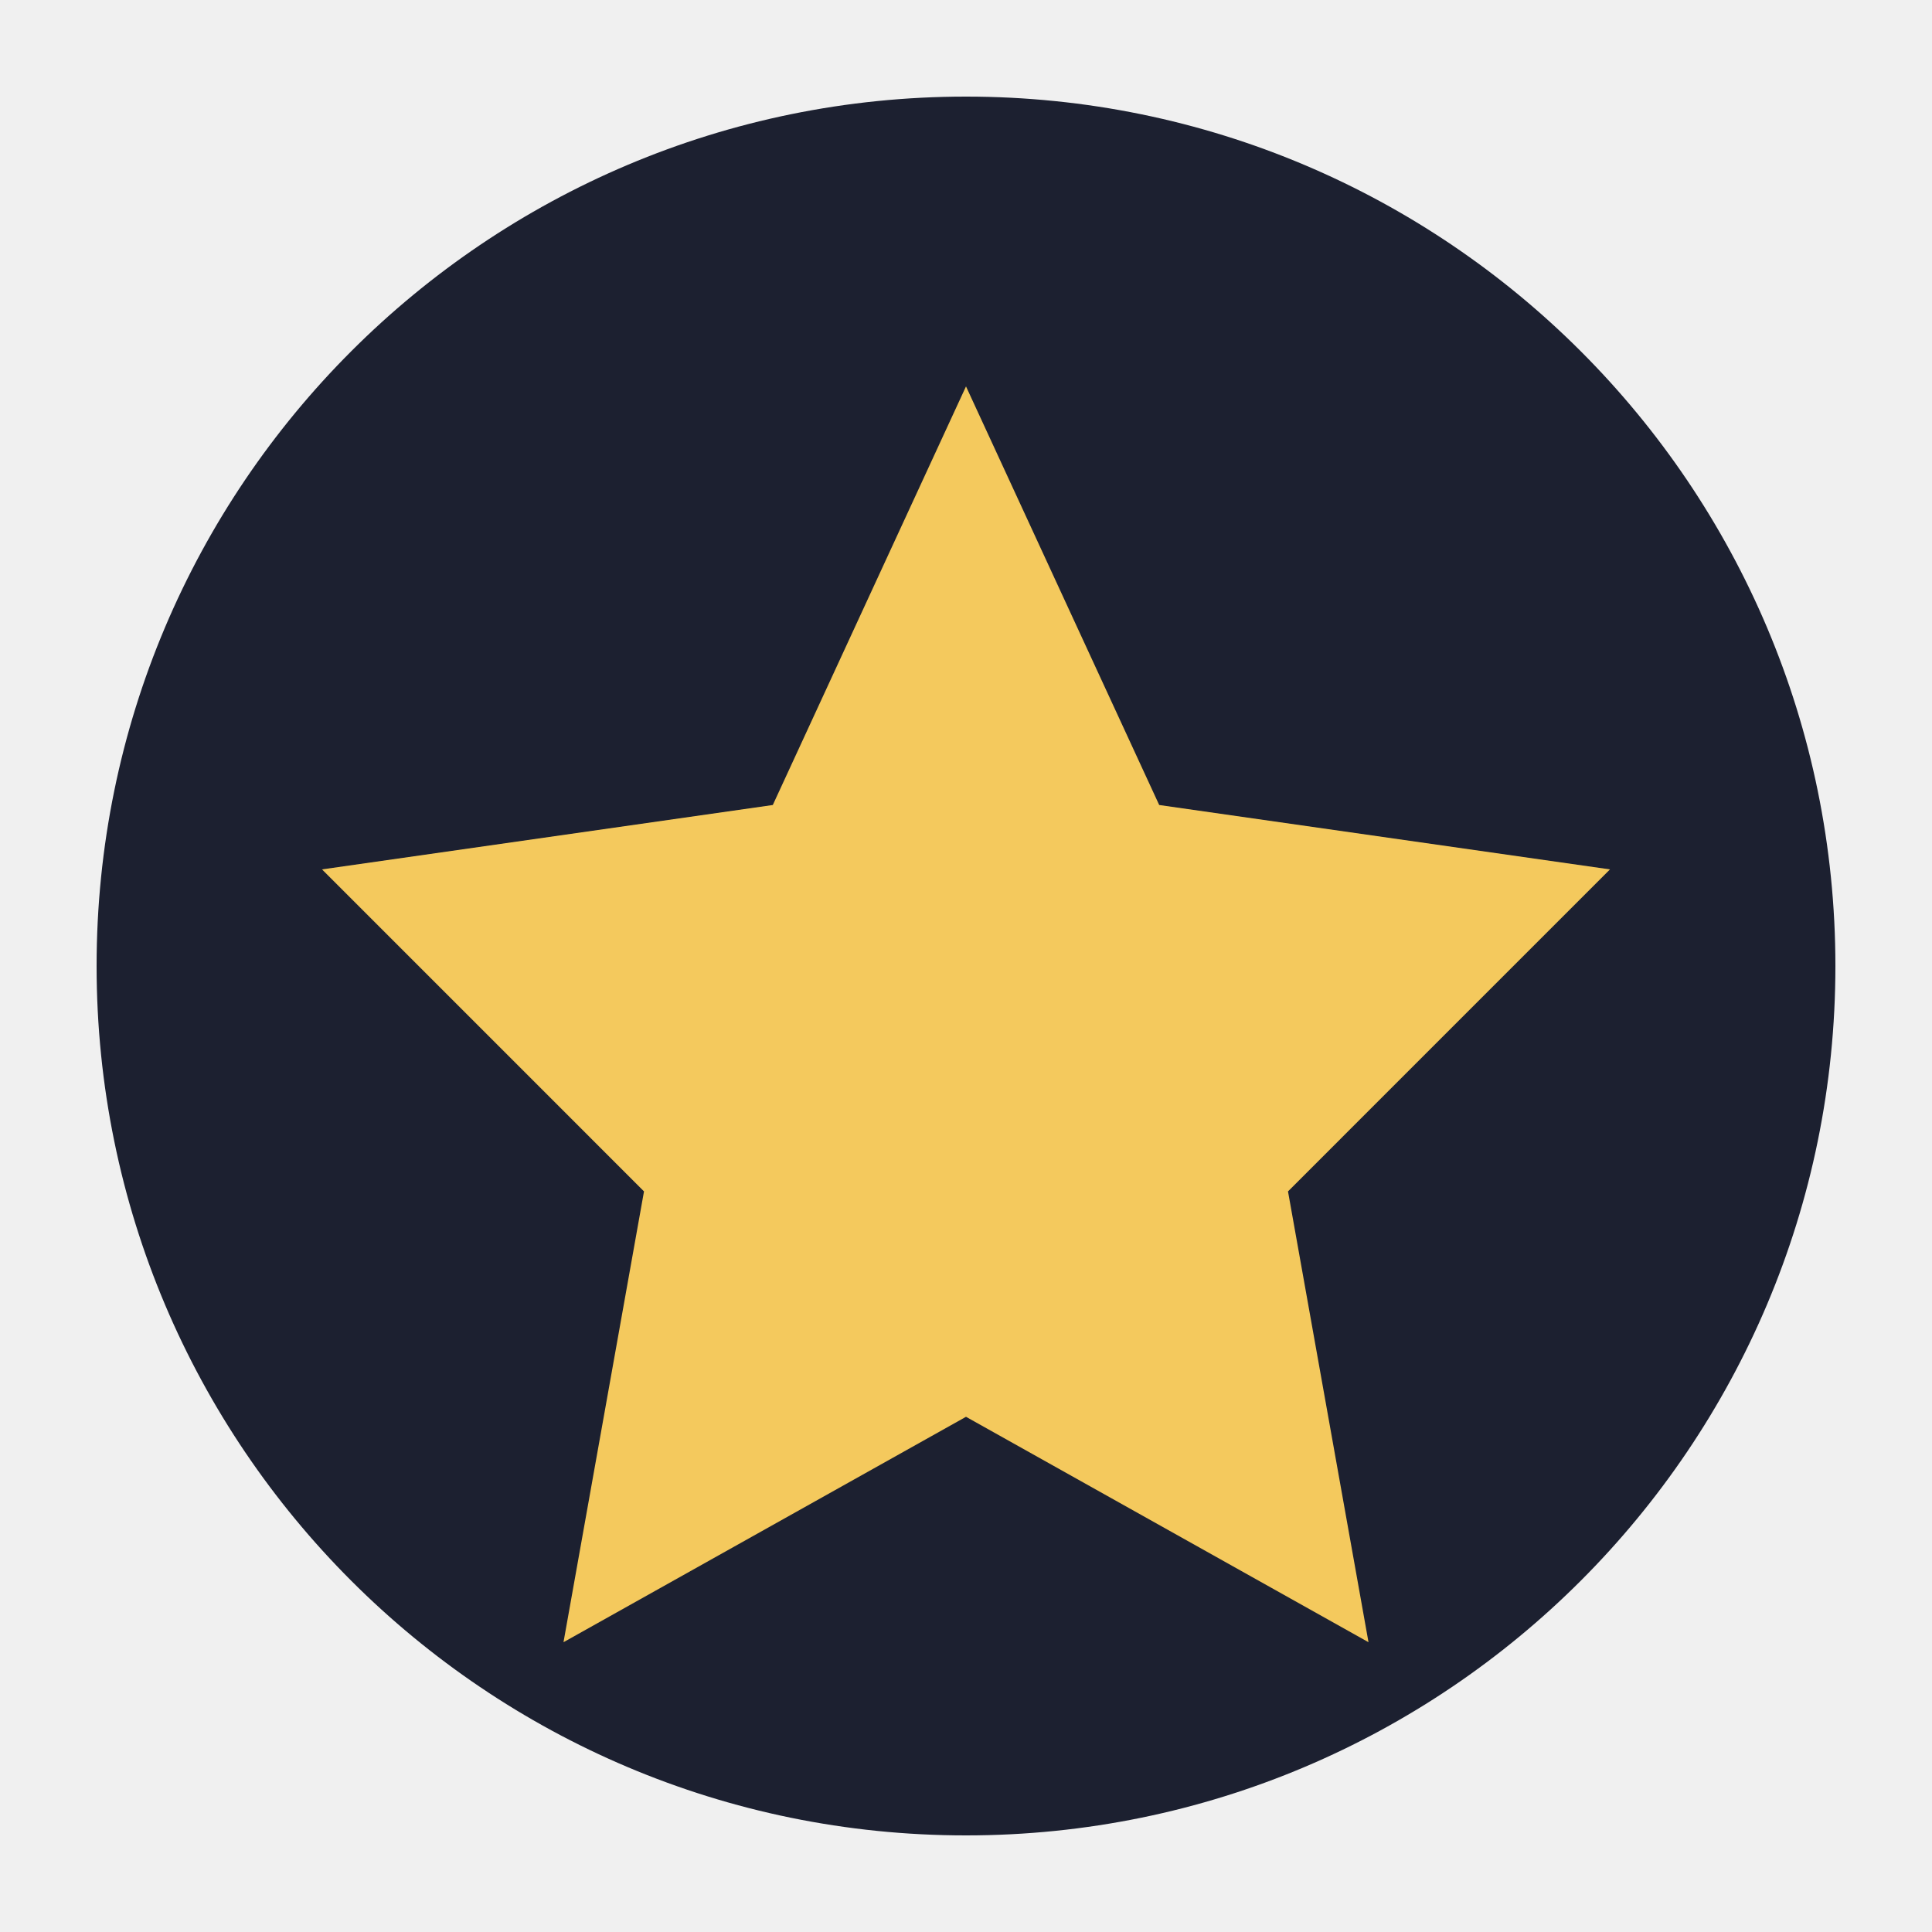
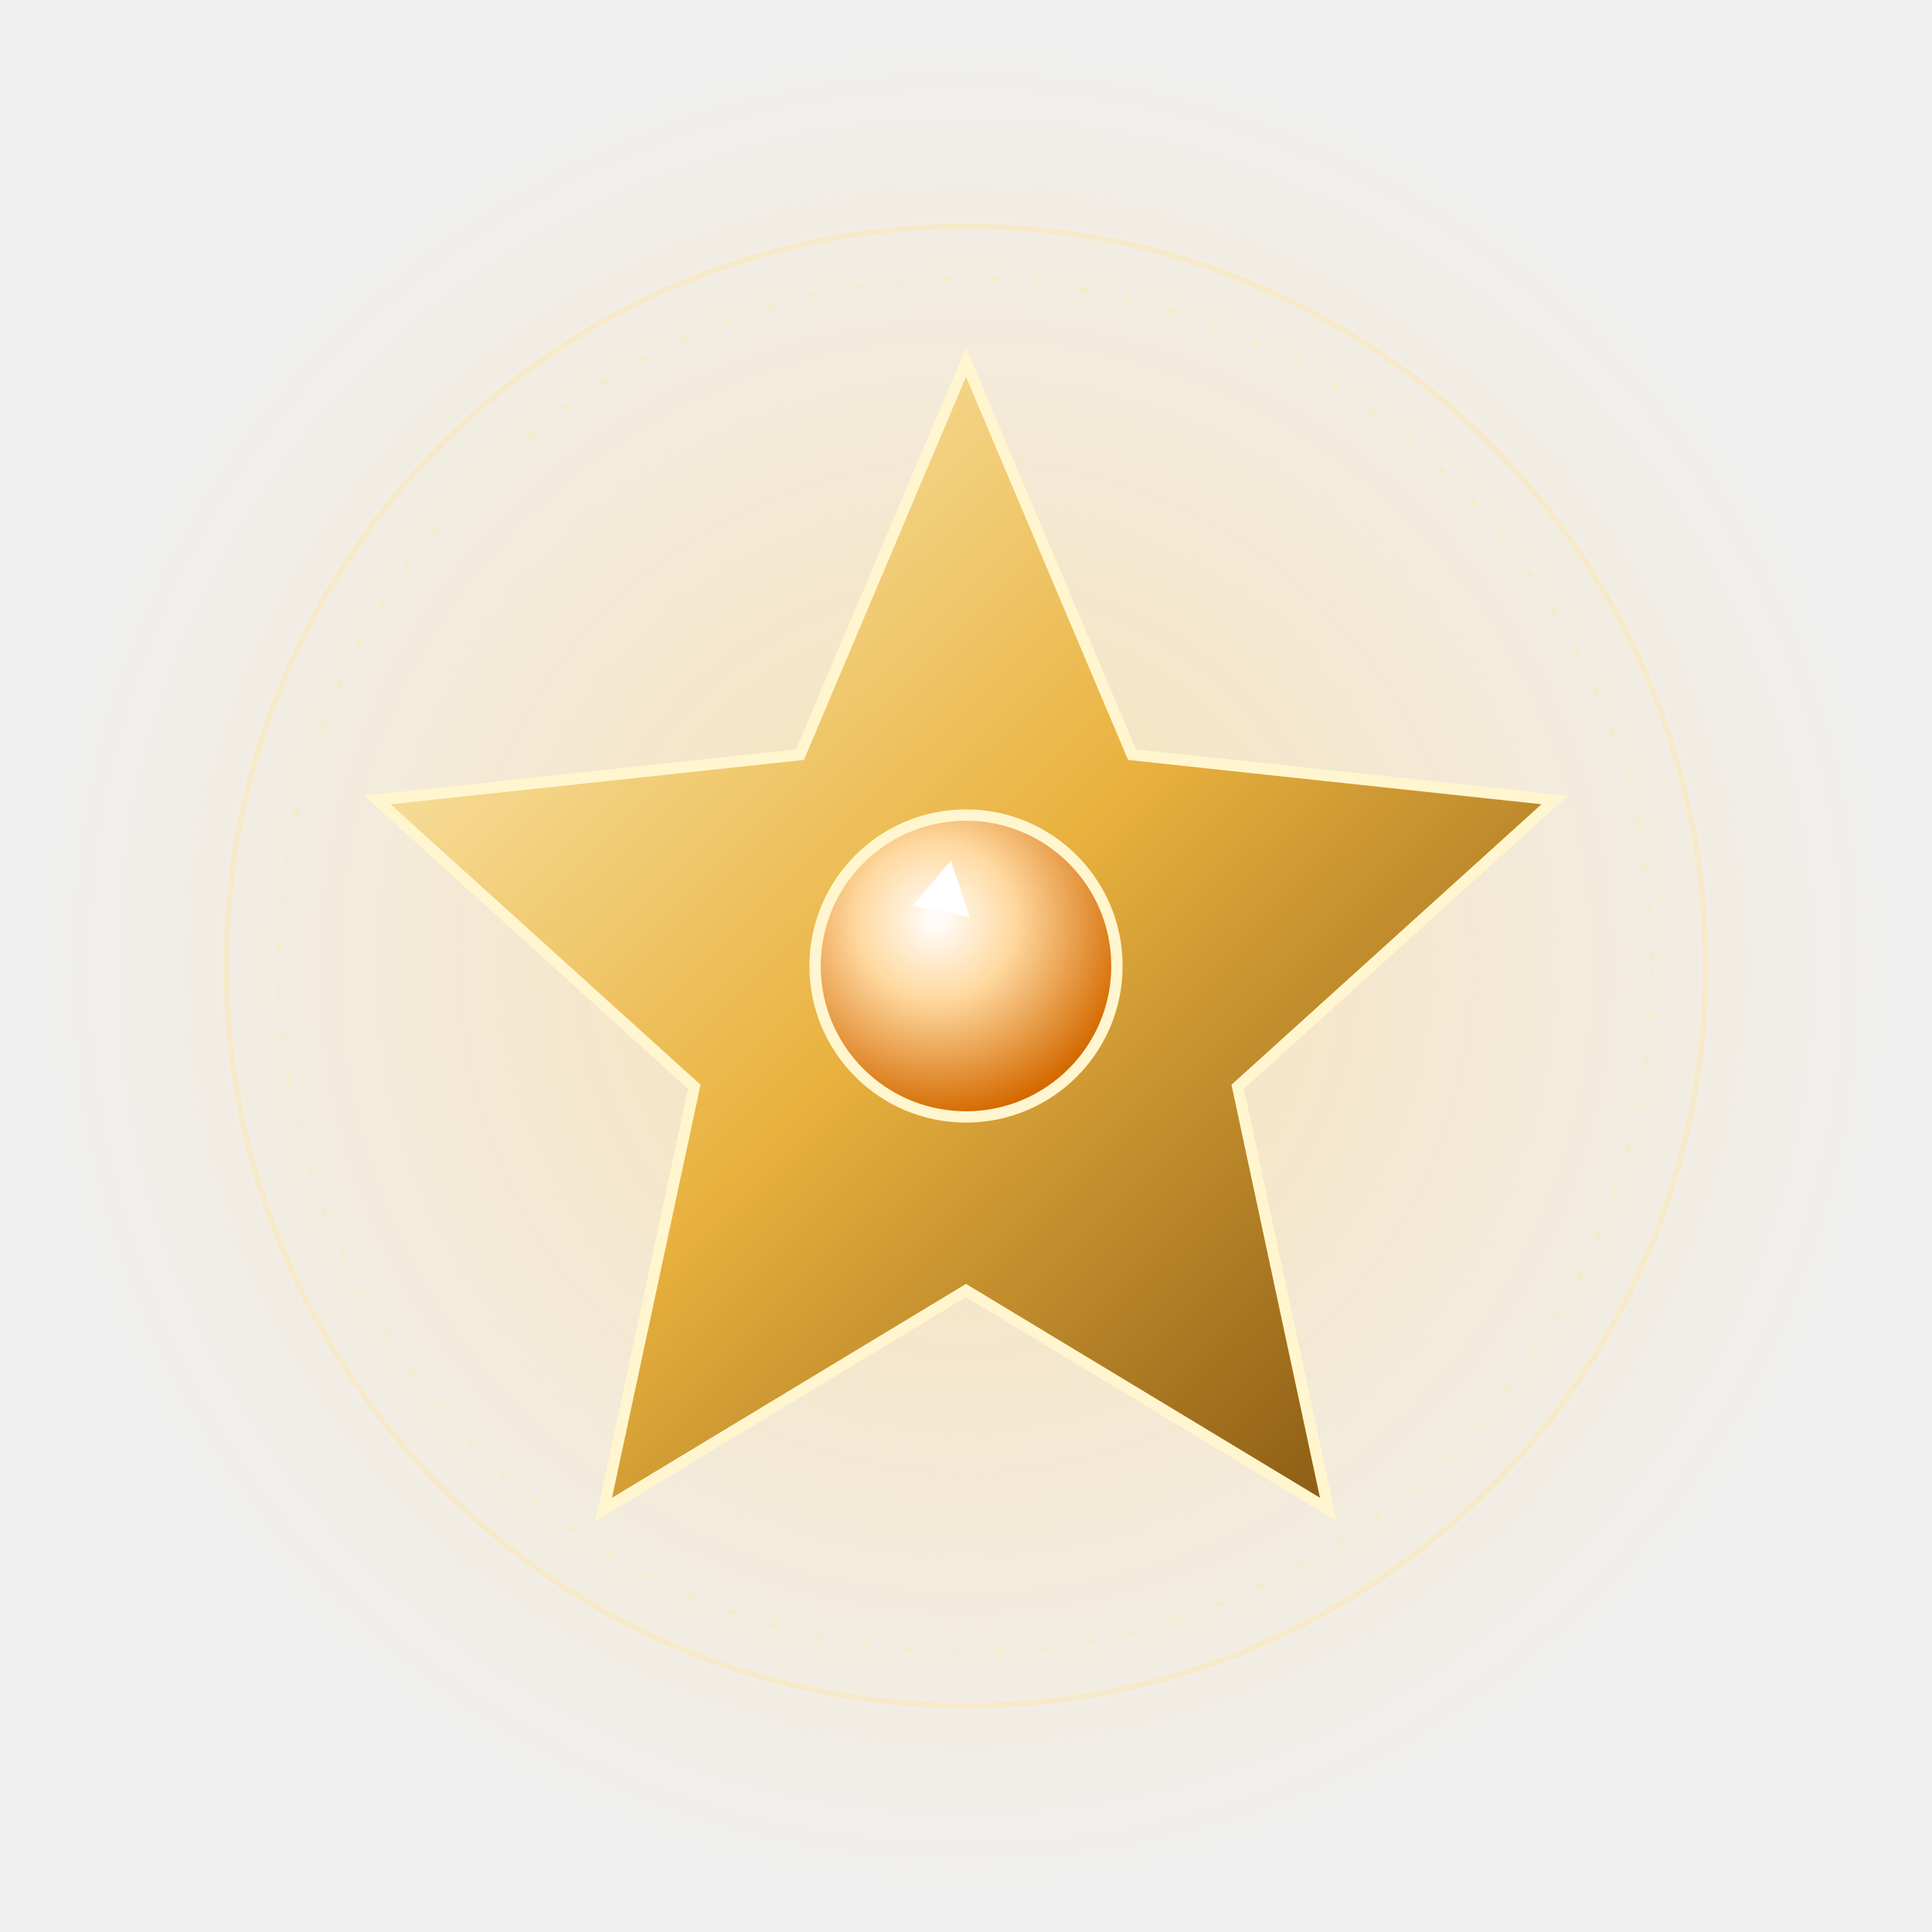
- <svg xmlns="http://www.w3.org/2000/svg" viewBox="0 0 120 120">
-   <circle cx="60" cy="60" r="54" fill="#1c2030" />
-   <path d="M60 24 L72 50 L100 54 L80 74 L85 102 L60 88 L35 102 L40 74 L20 54 L48 50 Z" fill="#f4c95d" />
+ <svg xmlns="http://www.w3.org/2000/svg" viewBox="0 0 512 512">
+   <defs>
+     <radialGradient id="aura" cx="50%" cy="50%" r="50%">
+       <stop offset="0" stop-color="#ffd27a" stop-opacity=".5" />
+       <stop offset="1" stop-color="#ffd27a" stop-opacity="0" />
+     </radialGradient>
+     <linearGradient id="gold" x1="0" y1="0" x2="1" y2="1">
+       <stop offset="0" stop-color="#fff6cf" />
+       <stop offset=".5" stop-color="#e9b23f" />
+       <stop offset="1" stop-color="#75470a" />
+     </linearGradient>
+     <radialGradient id="gem" cx="40%" cy="35%" r="65%">
+       <stop offset="0" stop-color="#fff" />
+       <stop offset=".4" stop-color="#ffd9a0" />
+       <stop offset="1" stop-color="#d46a00" />
+     </radialGradient>
+   </defs>
+   <circle cx="256" cy="256" r="250" fill="url(#aura)" />
+   <g fill="none" stroke="#ffe59a" stroke-opacity=".35">
+     <circle cx="256" cy="256" r="196" stroke-width="1.5" />
+     <circle cx="256" cy="256" r="182" stroke-width="1" stroke-dasharray="2 10" />
+   </g>
+   <path d="M256 96 L300 200 L412 212 L328 288 L352 400 L256 342 L160 400 L184 288 L100 212 L212 200 Z" fill="url(#gold)" stroke="#fff6cf" stroke-width="3" />
+   <circle cx="256" cy="256" r="40" fill="url(#gem)" stroke="#fff6cf" stroke-width="3" />
+   <path d="M242 240 l10 -12 l5 15z" fill="#fff" />
</svg>
